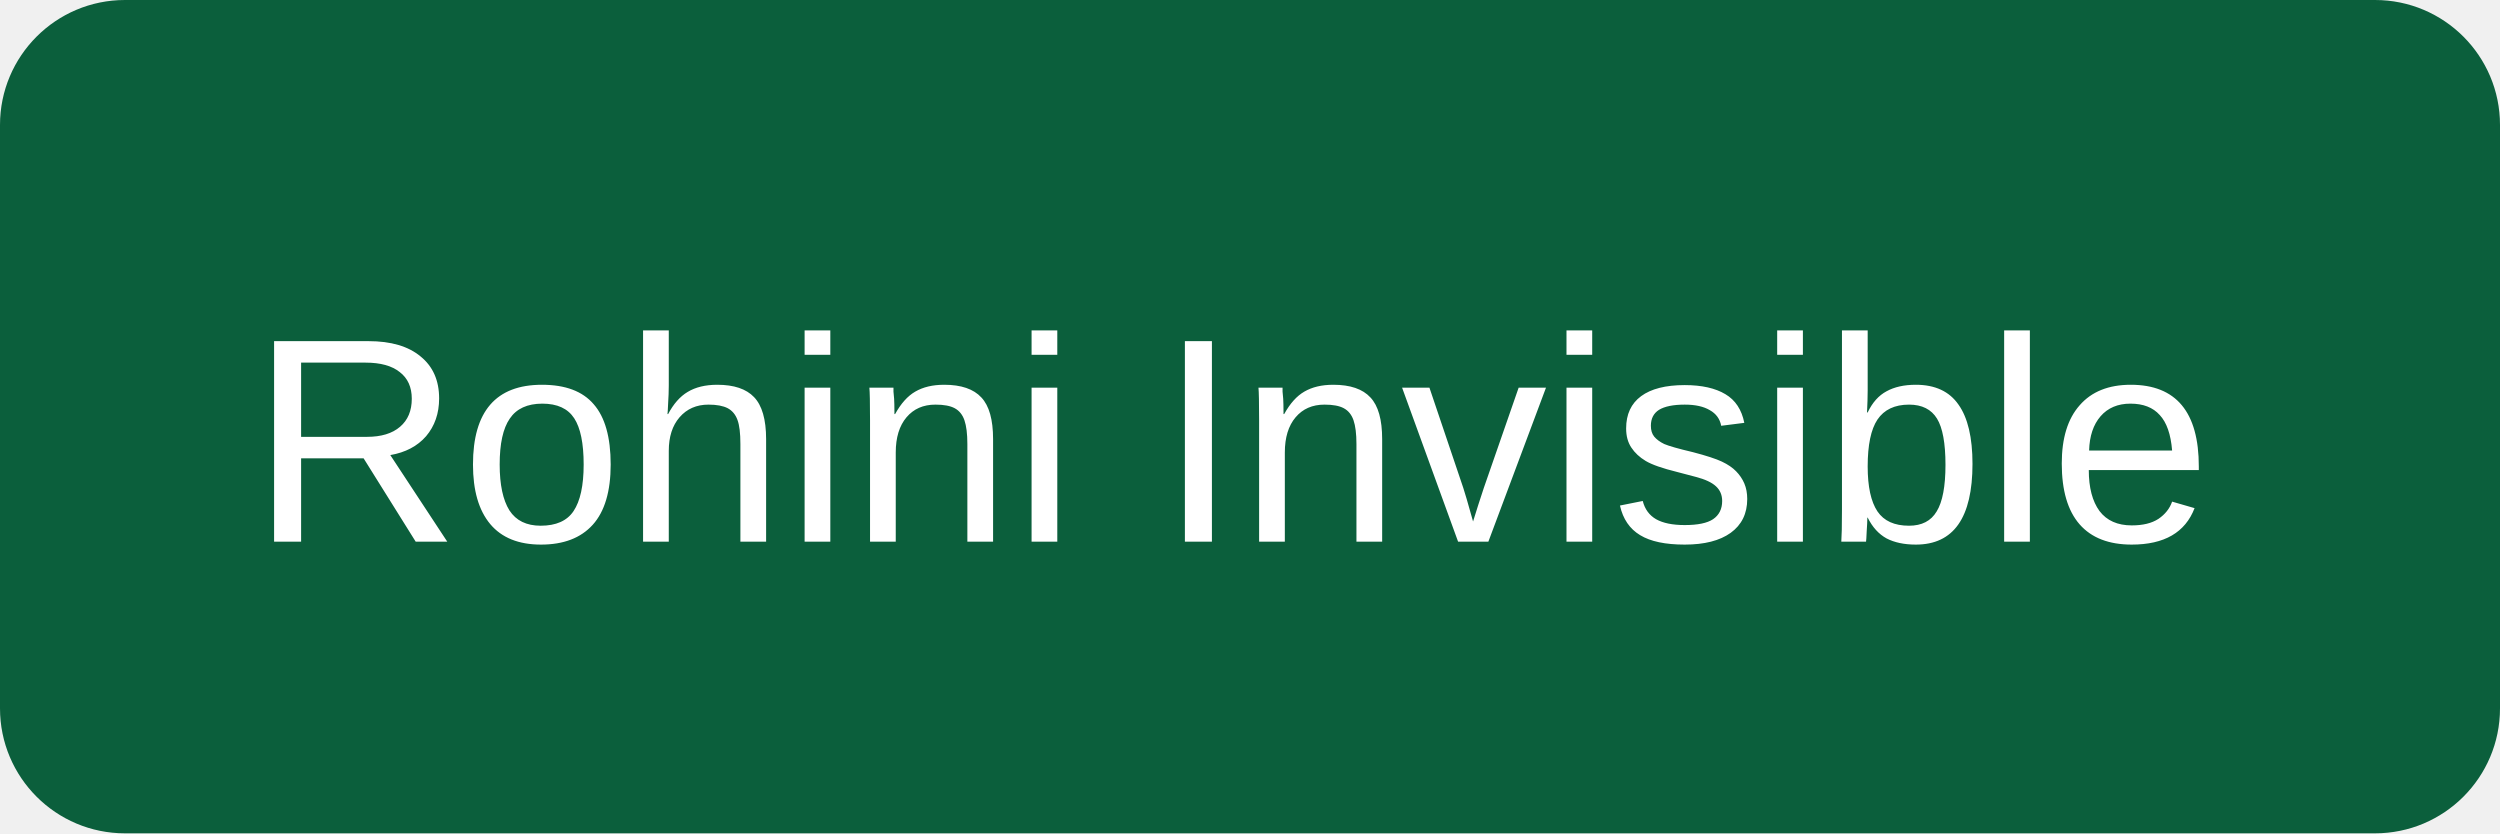
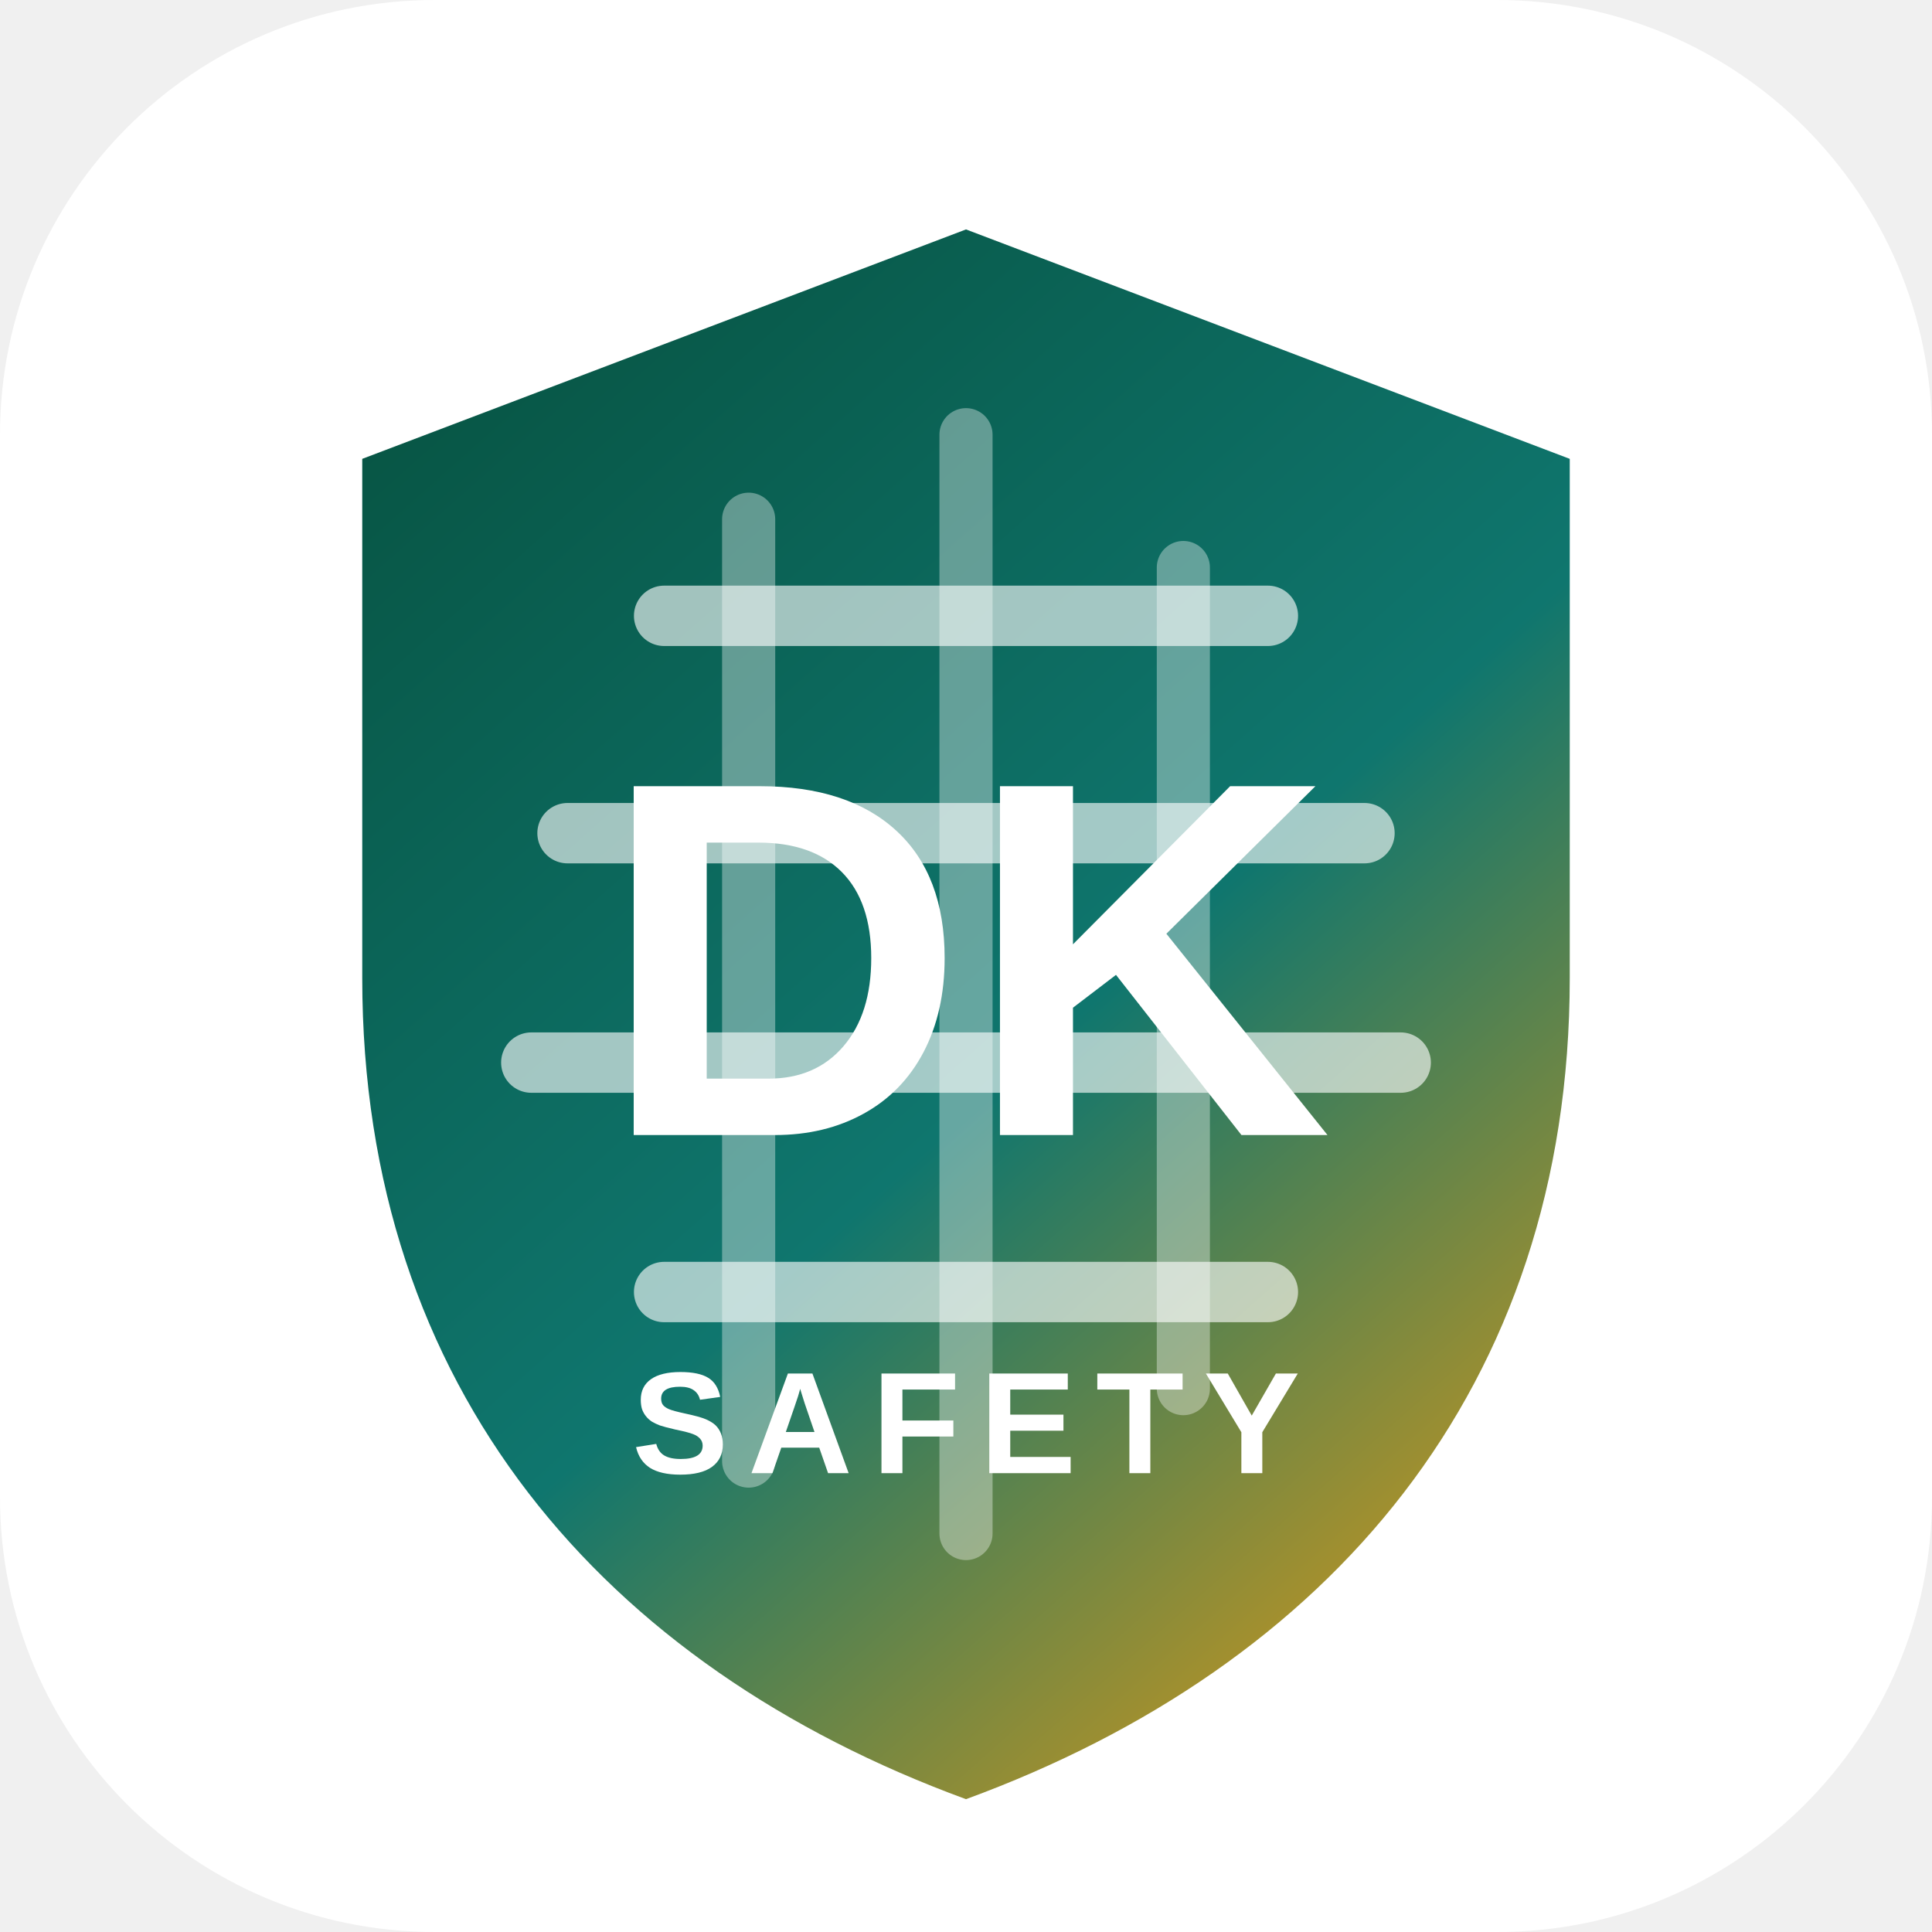
- <svg xmlns="http://www.w3.org/2000/svg" width="120" height="40" viewBox="0 0 120 40">
-   <rect width="120" height="40" rx="6" fill="#0b5f3c" />
-   <text x="12" y="26" fill="#fff" font-family="Arial" font-size="14">Rohini Invisible</text>
+ <svg xmlns="http://www.w3.org/2000/svg" width="160" height="160" viewBox="0 0 160 160" role="img" aria-labelledby="title desc">
+   <defs>
+     <linearGradient id="logoGradient" x1="24" y1="18" x2="136" y2="144" gradientUnits="userSpaceOnUse">
+       <stop offset="0" stop-color="#064e3b" />
+       <stop offset="0.55" stop-color="#0f766e" />
+       <stop offset="1" stop-color="#f59e0b" />
+     </linearGradient>
+   </defs>
+   <rect width="160" height="160" rx="36" fill="#ffffff" />
+   <path d="M80 19 130 38v43c0 34-20 57-50 68-30-11-50-34-50-68V38l50-19Z" fill="url(#logoGradient)" />
+   <path d="M55 51h50M47 69h66M44 88h72M55 107h50" stroke="#ffffff" stroke-width="5" stroke-linecap="round" opacity="0.62" />
+   <path d="M62 43v78M80 36v91M98 47v68" stroke="#ffffff" stroke-width="4.4" stroke-linecap="round" opacity="0.36" />
+   <text x="80" y="94" text-anchor="middle" fill="#ffffff" font-family="Arial, Helvetica, sans-serif" font-size="42" font-weight="900" letter-spacing="0">DK</text>
+   <text x="80" y="122" text-anchor="middle" fill="#ffffff" font-family="Arial, Helvetica, sans-serif" font-size="12" font-weight="800" letter-spacing="1.6">SAFETY</text>
</svg>
